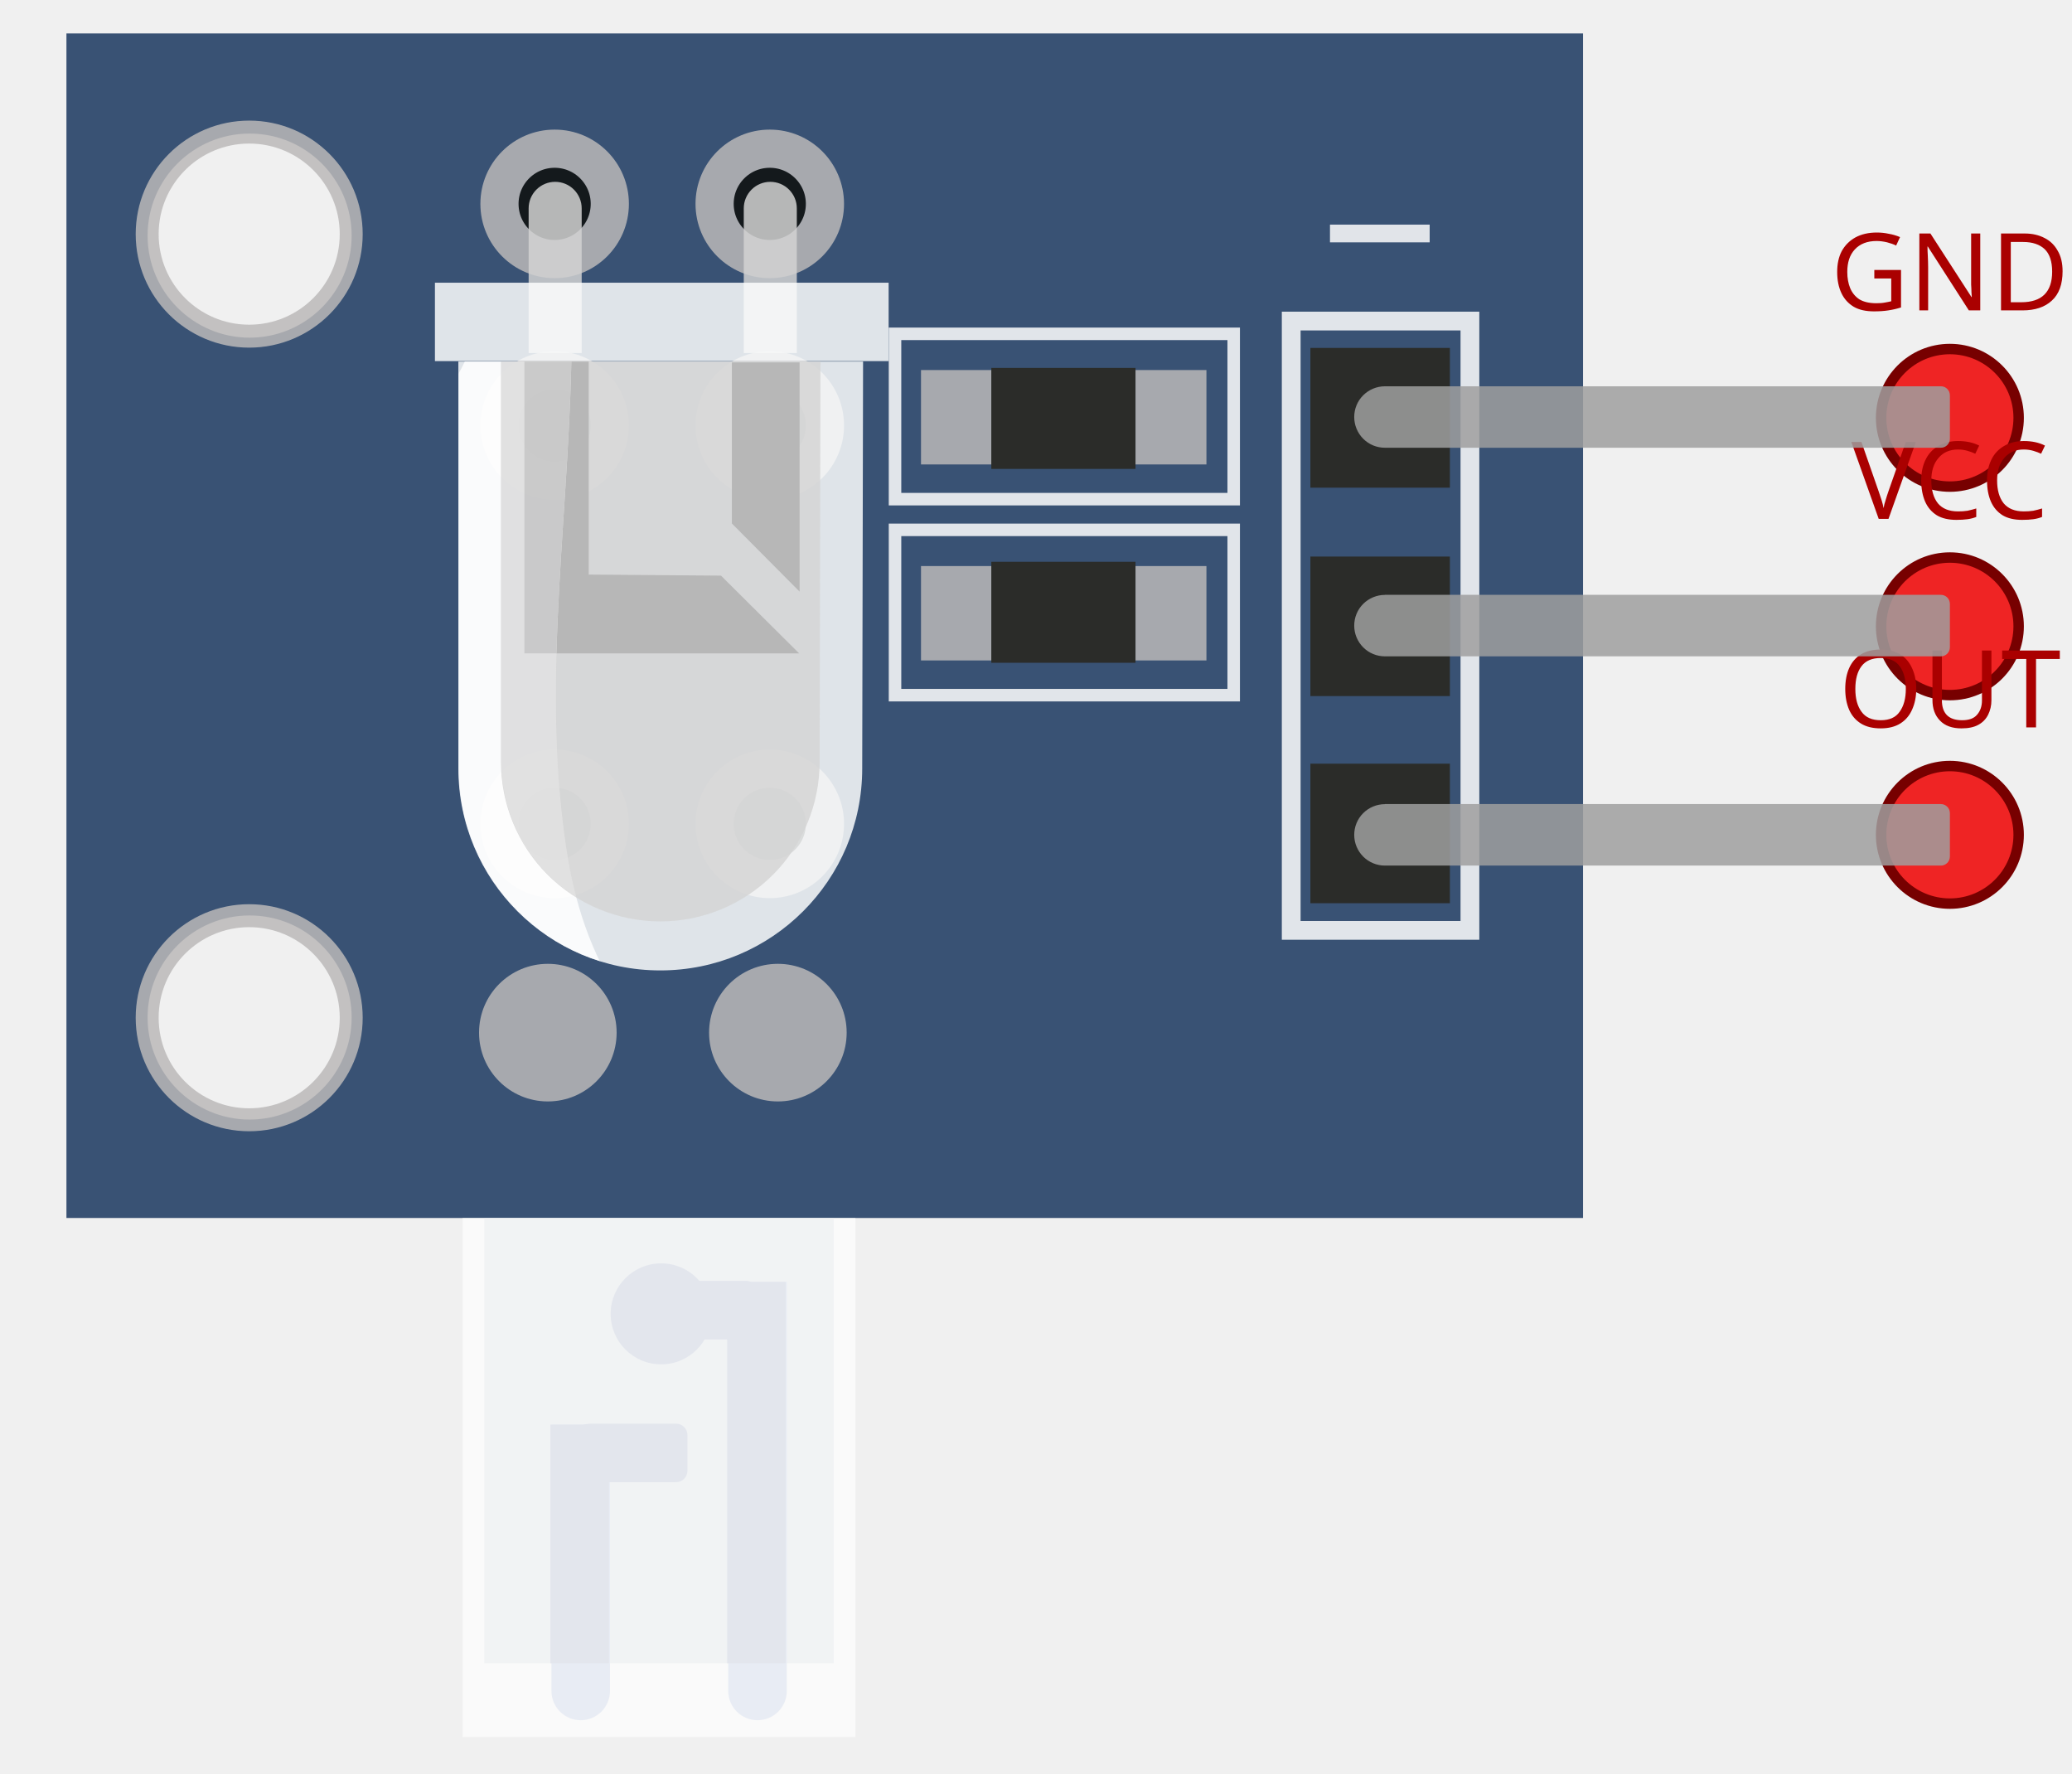
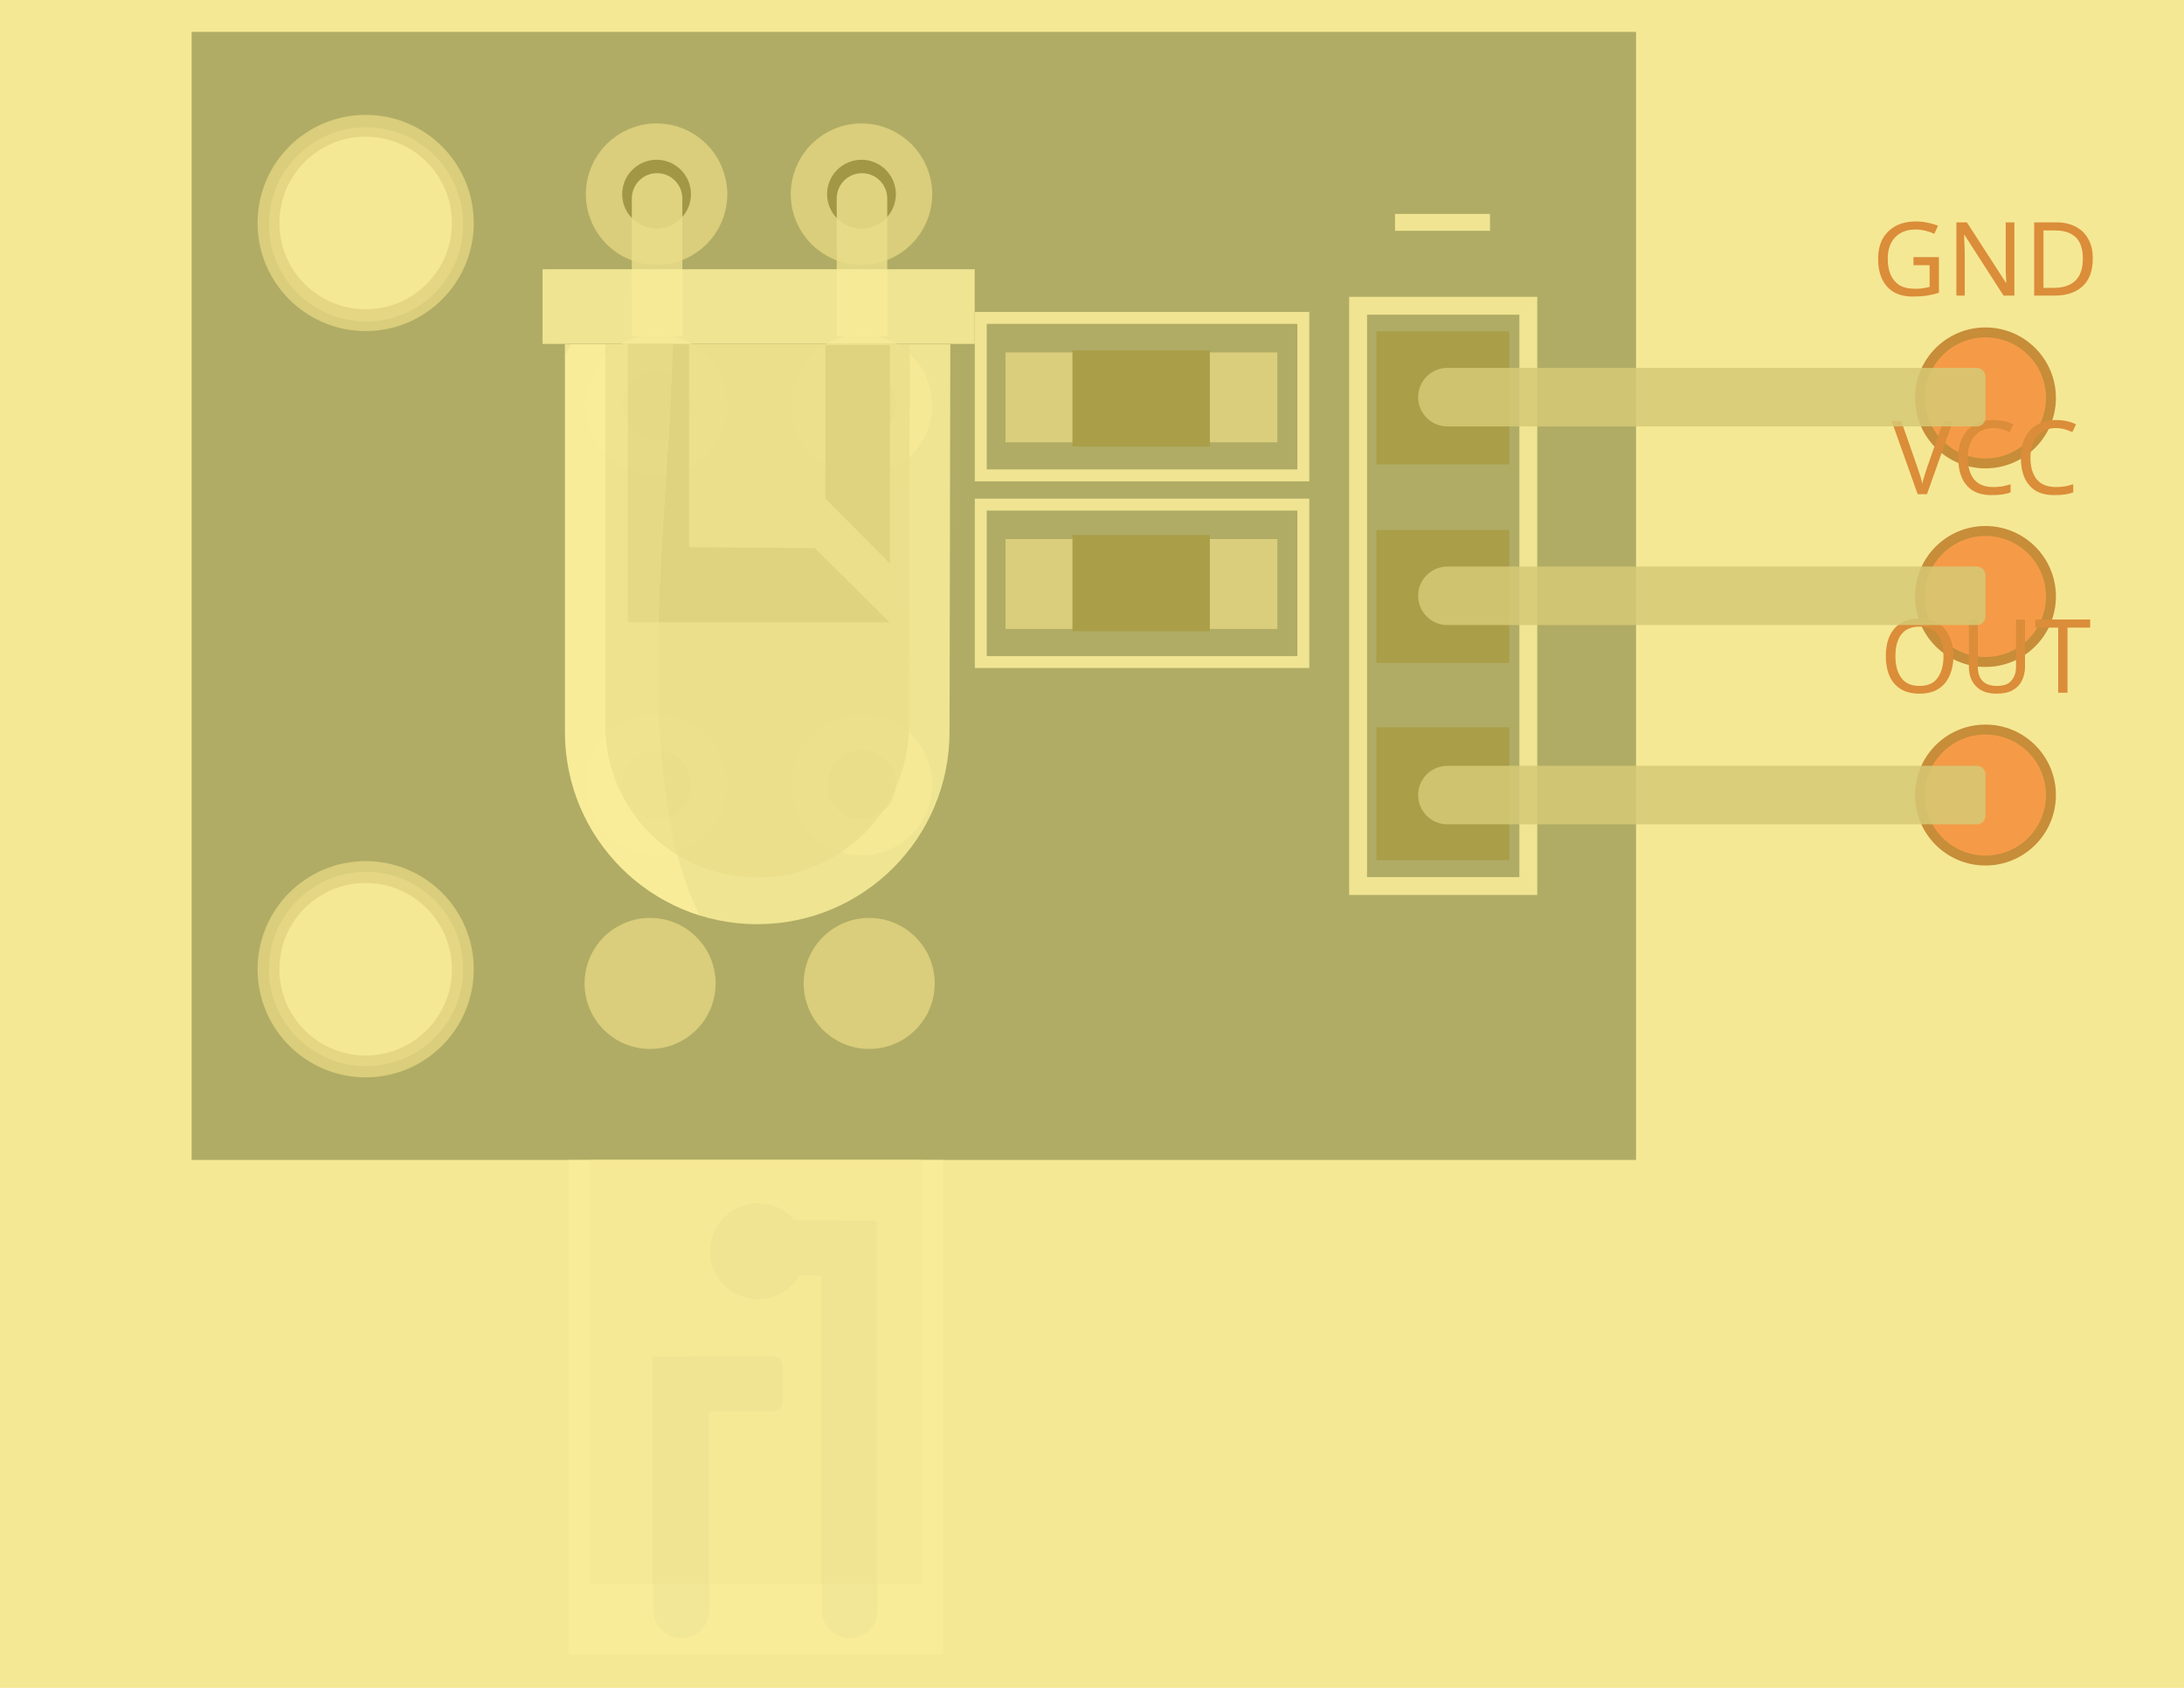
- <svg xmlns="http://www.w3.org/2000/svg" width="99.395" height="85.052" viewBox="0 0 99.395 85.052" version="1.1" id="svg64">
+ <svg xmlns="http://www.w3.org/2000/svg" width="110" height="85" viewBox="0 0 110 85" version="1.1" id="svg64">
  <defs id="defs64">
    <clipPath id="c">
      <path d="M 44.3,19.6 H 25.3 V 38.7 C 25.3,43.94 29.54,48.18 34.78,48.18 40.02,48.18 44.26,43.94 44.26,38.7 Z" id="path52" />
    </clipPath>
    <clipPath id="b">
      <path d="M 42.3,19.6 H 27.3 V 38.4 C 27.3,40.38 28.089,42.29 29.49,43.69 30.89,45.09 32.8,45.88 34.78,45.88 36.76,45.88 38.67,45.092 40.07,43.69 41.47,42.29 42.26,40.38 42.26,38.4 Z" id="path55" />
    </clipPath>
  </defs>
-   <g transform="matrix(0,-1.021793,1.021793,0,-119.4282,197.5311)" id="g26" style="opacity:0.85;stroke-width:0.979" />
-   <g id="g67" transform="translate(-6.46304,-9.961172)">
+   <g transform="matrix(0,-1.021793,1.021793,0,-112.9652,197.5311)" id="g26" style="opacity:0.85;stroke-width:0.979" />
+   <g id="g67" transform="translate(-2.4969482e-8,-9.961172)">
    <circle id="pin-GND" cx="100" cy="30" r="3.299" fill="#ee0000" fill-opacity="0.85" stroke="#770000" stroke-width="0.5" />
    <text x="100" y="24.845" font-size="5.155px" fill="#aa0000" text-anchor="middle" font-family="sans-serif" id="text61" style="stroke-width:1">GND</text>
    <circle id="pin-VCC" cx="100" cy="40" r="3.299" fill="#ee0000" fill-opacity="0.85" stroke="#770000" stroke-width="0.5" />
    <text x="100" y="34.845" font-size="5.155px" fill="#aa0000" text-anchor="middle" font-family="sans-serif" id="text62" style="stroke-width:1">VCC</text>
    <circle id="pin-OUT" cx="100" cy="50" r="3.299" fill="#ee0000" fill-opacity="0.85" stroke="#770000" stroke-width="0.5" />
    <text x="100" y="44.845" font-size="5.155px" fill="#aa0000" text-anchor="middle" font-family="sans-serif" id="text63" style="stroke-width:1">OUT</text>
    <path d="M 82.402,11.565 H 9.65 V 68.377 H 82.402 Z M 18.437,53.867 C 21.145,53.867 23.332,56.064 23.332,58.761 23.332,61.459 21.135,63.656 18.437,63.656 15.74,63.656 13.543,61.459 13.543,58.761 13.543,56.054 15.74,53.867 18.437,53.867 Z M 18.437,16.367 C 21.145,16.367 23.332,18.564 23.332,21.262 23.332,23.959 21.135,26.156 18.437,26.156 15.74,26.156 13.543,23.959 13.543,21.262 13.543,18.554 15.74,16.367 18.437,16.367 Z" fill="#19365e" id="path26" style="opacity:0.85;stroke-width:1" />
    <circle cx="32.743" cy="59.487" r="3.3" fill="#bbb9b9" id="circle26" style="opacity:0.85;stroke-width:1" />
    <circle cx="43.778" cy="59.487" r="3.3" fill="#bbb9b9" id="circle27" style="opacity:0.85;stroke-width:1" />
    <path d="M 68.403,25.359 V 54.582 H 76.976 V 25.359 Z" fill="none" stroke="#ffffff" stroke-width="0.9px" id="path27" style="opacity:0.85" />
    <g id="g66" transform="translate(0,0.07708)">
      <path d="M 69.323,46.51 V 53.203 H 76.015 V 46.51 Z" id="path28" style="opacity:0.85;fill:#29261c;stroke-width:1" />
      <path d="M 72.899,48.452 C 72.509,48.452 72.135,48.607 71.857,48.883 71.579,49.159 71.426,49.534 71.426,49.925 71.426,50.316 71.581,50.689 71.857,50.967 72.133,51.243 72.507,51.398 72.899,51.398 H 99.568 C 99.807,51.398 100,51.204 100,50.965 V 48.881 C 100,48.643 99.807,48.448 99.568,48.448 H 72.899 Z" id="path31" style="opacity:0.85;fill:#9f9f9f;stroke-width:1" />
    </g>
    <g id="g65" transform="translate(0,0.0548885)">
      <path d="M 69.323,36.599 V 43.291 H 76.015 V 36.599 Z" id="path29" style="opacity:0.85;fill:#29261c;stroke-width:1" />
      <path d="M 72.899,38.438 C 72.509,38.438 72.135,38.593 71.857,38.869 71.579,39.145 71.426,39.52 71.426,39.911 71.426,40.303 71.581,40.676 71.857,40.954 72.133,41.23 72.507,41.385 72.899,41.385 H 99.568 C 99.807,41.385 100,41.191 100,40.952 V 38.867 C 100,38.629 99.807,38.435 99.568,38.435 H 72.899 Z" id="path32" style="opacity:0.85;fill:#9f9f9f;stroke-width:1" />
    </g>
    <g id="g64" transform="translate(0,-0.038828)">
      <path d="M 69.323,26.687 V 33.39 H 76.015 V 26.687 Z" id="path30" style="opacity:0.85;fill:#29261c;stroke-width:1" />
      <path d="M 72.899,28.527 C 72.509,28.527 72.135,28.682 71.857,28.958 71.579,29.234 71.426,29.608 71.426,30 V 30.001 C 71.426,30.391 71.581,30.765 71.857,31.043 72.133,31.321 72.507,31.474 72.899,31.474 H 99.568 C 99.807,31.474 100,31.281 100,31.042 V 28.958 C 100,28.719 99.807,28.526 99.568,28.526 H 72.899 Z" id="path33" style="opacity:0.85;fill:#9f9f9f;stroke-width:1" />
    </g>
    <g transform="matrix(1.021793,0,0,1.021793,2.620064,7.27328)" fill="#0e0f0d" stroke="#bbb9b9" stroke-linejoin="miter" stroke-width="1.792px" id="g38" style="opacity:0.85">
      <circle cx="29.8" cy="22.6" r="2.59" id="circle33" style="stroke-width:1.792px" />
      <circle cx="29.8" cy="12.2" r="2.59" id="circle34" style="stroke-width:1.792px" />
      <circle cx="29.8" cy="41.3" r="2.59" id="circle35" style="stroke-width:1.792px" />
      <circle cx="39.9" cy="22.6" r="2.59" id="circle36" style="stroke-width:1.792px" />
      <circle cx="39.9" cy="12.2" r="2.59" id="circle37" style="stroke-width:1.792px" />
      <circle cx="39.9" cy="41.3" r="2.59" id="circle38" style="stroke-width:1.792px" />
    </g>
    <circle cx="18.417" cy="21.19" r="4.894" fill="none" stroke="#bbb9b9" stroke-linejoin="miter" stroke-width="1.101px" id="circle39" style="opacity:0.85" />
    <circle cx="18.417" cy="58.772" r="4.894" fill="none" stroke="#bbb9b9" stroke-linejoin="miter" stroke-width="1.101px" id="circle40" style="opacity:0.85" />
    <g transform="matrix(1.021793,0,0,1.021793,2.620064,7.27328)" id="g45" style="opacity:0.85;stroke-width:0.979">
      <rect x="26.5" y="59.8" width="16.4" height="20.9" fill="#d3d9de" id="rect40" style="stroke-width:0.979" />
      <circle cx="34.8" cy="64.3" r="2.37" fill="#a8b2c8" id="circle41" style="stroke-width:0.979" />
      <path d="M 40.7,62.8 H 37.95 V 82 C 37.95,82.364 38.095,82.713 38.353,82.971 38.61,83.229 38.96,83.373 39.324,83.373 H 39.325 C 39.689,83.373 40.039,83.229 40.296,82.971 40.554,82.713 40.699,82.364 40.699,82 V 62.8 Z" fill="#b9c5de" id="path41" style="stroke-width:0.979" />
      <rect x="37.9" y="62.8" width="2.75" height="17.9" fill="#a8b2c8" id="rect41" style="stroke-width:0.979" />
      <path d="M 32.4,69.5 H 29.65 V 82 C 29.65,82.364 29.795,82.713 30.052,82.971 30.31,83.229 30.659,83.373 31.024,83.373 31.389,83.373 31.738,83.229 31.996,82.971 32.253,82.713 32.398,82.364 32.398,82 V 69.5 Z" fill="#b9c5de" id="path42" style="stroke-width:0.979" />
      <g fill="#a8b2c8" id="g44" style="stroke-width:0.979">
        <rect x="29.6" y="69.5" width="2.75" height="11.2" id="rect42" style="stroke-width:0.979" />
        <path d="M 35.5,72.2 C 35.642,72.2 35.777,72.144 35.877,72.044 35.978,71.944 36.034,71.808 36.034,71.667 V 69.987 C 36.034,69.845 35.978,69.71 35.877,69.61 35.777,69.51 35.642,69.453 35.5,69.453 H 31.53 C 31.166,69.453 30.816,69.598 30.559,69.856 30.301,70.113 30.156,70.463 30.156,70.827 V 70.828 C 30.156,71.192 30.301,71.541 30.559,71.799 30.816,72.057 31.166,72.201 31.53,72.201 H 35.5 Z" id="path43" style="stroke-width:0.979" />
        <path d="M 38.8,65.5 C 38.941,65.5 39.077,65.444 39.177,65.344 39.277,65.244 39.334,65.108 39.334,64.967 V 63.287 C 39.334,63.145 39.277,63.01 39.177,62.91 39.077,62.809 38.941,62.753 38.8,62.753 H 34.83 C 34.466,62.753 34.116,62.898 33.858,63.156 33.601,63.413 33.456,63.763 33.456,64.127 V 64.128 C 33.456,64.492 33.601,64.841 33.858,65.099 34.116,65.357 34.466,65.501 34.83,65.501 H 38.8 Z" id="path44" style="stroke-width:0.979" />
      </g>
    </g>
    <path d="M 42.143,26.892 H 44.687 V 19.954 C 44.687,19.617 44.553,19.293 44.314,19.055 44.076,18.815 43.752,18.682 43.415,18.682 H 43.414 C 43.077,18.682 42.753,18.815 42.515,19.055 42.276,19.293 42.142,19.617 42.142,19.954 Z" fill="#d2d2d2" id="path45" style="opacity:0.85;stroke-width:1" />
    <path d="M 31.823,26.892 H 34.367 V 19.954 C 34.367,19.617 34.233,19.293 33.994,19.055 33.756,18.815 33.432,18.682 33.095,18.682 H 33.094 C 32.757,18.682 32.433,18.815 32.195,19.055 31.956,19.293 31.822,19.617 31.822,19.954 Z" fill="#d2d2d2" id="path46" style="opacity:0.85;stroke-width:1" />
    <g transform="matrix(1.021793,0,0,1.021793,2.620064,7.27328)" id="g47" style="opacity:0.85;stroke-width:0.979">
      <rect x="47" y="29.2" width="13.4" height="4.43" fill="#bbb9b9" id="rect46" style="stroke-width:0.979" />
      <rect x="50.3" y="29" width="6.77" height="4.74" fill="#29261c" id="rect47" style="stroke-width:0.979" />
    </g>
    <g transform="matrix(1.021793,0,0,1.021793,2.620064,7.27328)" id="g49" style="opacity:0.85;stroke-width:0.979">
      <rect x="47" y="20" width="13.4" height="4.43" fill="#bbb9b9" id="rect48" style="stroke-width:0.979" />
      <rect x="50.3" y="19.9" width="6.77" height="4.74" fill="#29261c" id="rect49" style="stroke-width:0.979" />
    </g>
    <path d="M 49.398,35.373 H 65.644 V 43.302 H 49.398 Z" fill="none" stroke="#ffffff" stroke-linejoin="miter" stroke-width="0.6px" id="path49" style="opacity:0.85" />
    <path d="M 49.398,25.972 H 65.644 V 33.901 H 49.398 Z" fill="none" stroke="#ffffff" stroke-linejoin="miter" stroke-width="0.6px" id="path50" style="opacity:0.85" />
    <path d="M 47.865,27.3 H 28.451 V 46.817 C 28.451,52.171 32.783,56.503 38.138,56.503 43.492,56.503 47.824,52.171 47.824,46.817 Z" fill="#fdfefe" id="path51" style="opacity:0.85;stroke-width:1" />
    <g transform="matrix(1.021793,0,0,1.021793,2.620064,7.27328)" clip-path="url(#c)" id="g53" style="opacity:0.85;stroke-width:0.979">
      <path d="M 30.6,18.1 C 30.6,26.22 29.12,34.3 30.337,42.4 30.725,44.98 31.477,47.34 32.927,49.51 33.405,50.228 33.883,51.01 34.437,51.67 34.638,51.906 34.853,52.045 35.109,52.199 35.211,52.26 35.547,52.356 35.428,52.356 32.328,52.356 29.898,49.856 27.938,47.716 23.728,43.126 22.578,39.416 22.058,33.216 21.98,32.295 21.656,31.316 21.705,30.406 21.778,29.046 22.283,27.616 22.626,26.296 23.19,24.136 23.706,22.116 25.136,20.376 25.553,19.868 25.681,19.106 26.216,18.686 26.84,18.192 28.646,17.964 29.316,18.406 29.505,18.53 30.145,18.685 30.145,18.966" fill="#ffffff" id="path53" style="stroke-width:0.979" />
    </g>
    <path d="M 45.821,27.3 H 30.495 V 46.51 C 30.495,48.533 31.301,50.485 32.732,51.915 34.163,53.346 36.114,54.153 38.138,54.153 40.161,54.153 42.112,53.348 43.543,51.915 44.973,50.485 45.781,48.533 45.781,46.51 Z" fill="#d5d5d5" id="path54" style="opacity:0.85;stroke-width:1" />
    <g transform="matrix(1.021793,0,0,1.021793,2.620064,7.27328)" clip-path="url(#b)" id="g61" style="opacity:0.85;stroke-width:0.979">
      <g fill="#b1b1b1" id="g57" style="stroke-width:0.979">
        <path d="M 31.4,29.6 V 19.6 H 28.38 V 33.3 H 41.28 L 37.61,29.65 Z" id="path56" style="stroke-width:0.979" />
        <path d="M 41.3,30.4 38.12,27.2 V 19.64 H 41.3 Z" id="path57" style="stroke-width:0.979" />
      </g>
      <path d="M 30.6,18.1 C 30.6,26.22 29.12,34.3 30.337,42.4 30.725,44.98 31.477,47.34 32.927,49.51 33.405,50.228 33.883,51.01 34.437,51.67 34.638,51.906 34.853,52.045 35.109,52.199 35.211,52.26 35.547,52.356 35.428,52.356 32.328,52.356 29.898,49.856 27.938,47.716 23.728,43.126 22.578,39.416 22.058,33.216 21.98,32.295 21.656,31.316 21.705,30.406 21.778,29.046 22.283,27.616 22.626,26.296 23.19,24.136 23.706,22.116 25.136,20.376 25.553,19.868 25.681,19.106 26.216,18.686 26.84,18.192 28.646,17.964 29.316,18.406 29.505,18.53 30.145,18.685 30.145,18.966" fill="#e2e2e2" id="path58" style="stroke-width:0.979" />
      <clipPath id="a">
        <path d="M 30.6,18.1 C 30.6,26.22 29.12,34.3 30.337,42.4 30.725,44.98 31.477,47.34 32.927,49.51 33.405,50.228 33.883,51.01 34.437,51.67 34.638,51.906 34.853,52.045 35.109,52.199 35.211,52.26 35.547,52.356 35.428,52.356 32.328,52.356 29.898,49.856 27.938,47.716 23.728,43.126 22.578,39.416 22.058,33.216 21.98,32.295 21.656,31.316 21.705,30.406 21.778,29.046 22.283,27.616 22.626,26.296 23.19,24.136 23.706,22.116 25.136,20.376 25.553,19.868 25.681,19.106 26.216,18.686 26.84,18.192 28.646,17.964 29.316,18.406 29.505,18.53 30.145,18.685 30.145,18.966" id="path59" />
      </clipPath>
      <g clip-path="url(#a)" id="g60" style="stroke-width:0.979">
        <path d="M 31.4,29.6 V 19.6 H 28.38 V 33.3 H 41.28 L 37.61,29.65 Z" fill="#c7c7c7" id="path60" style="stroke-width:0.979" />
      </g>
    </g>
    <rect x="27.327" y="23.52" width="21.764" height="3.76" fill="#fdfefe" id="rect61" style="opacity:0.85;stroke-width:1" />
    <path d="M 75.045,21.159 H 70.263" fill="none" stroke="#fffefe" stroke-linejoin="miter" stroke-width="0.85px" id="path61" style="opacity:0.85" />
    <rect style="fill:#ffffff;fill-opacity:0.635;stroke-width:0.7;stroke-linecap:round" id="rect64" width="18.843" height="24.891" x="28.655" y="68.376" />
  </g>
+   <rect style="fill:#f8e45c;fill-opacity:0.619;stroke-width:2.1;stroke-linecap:round" id="rect1" width="110" height="85" x="0" y="0" />
</svg>
